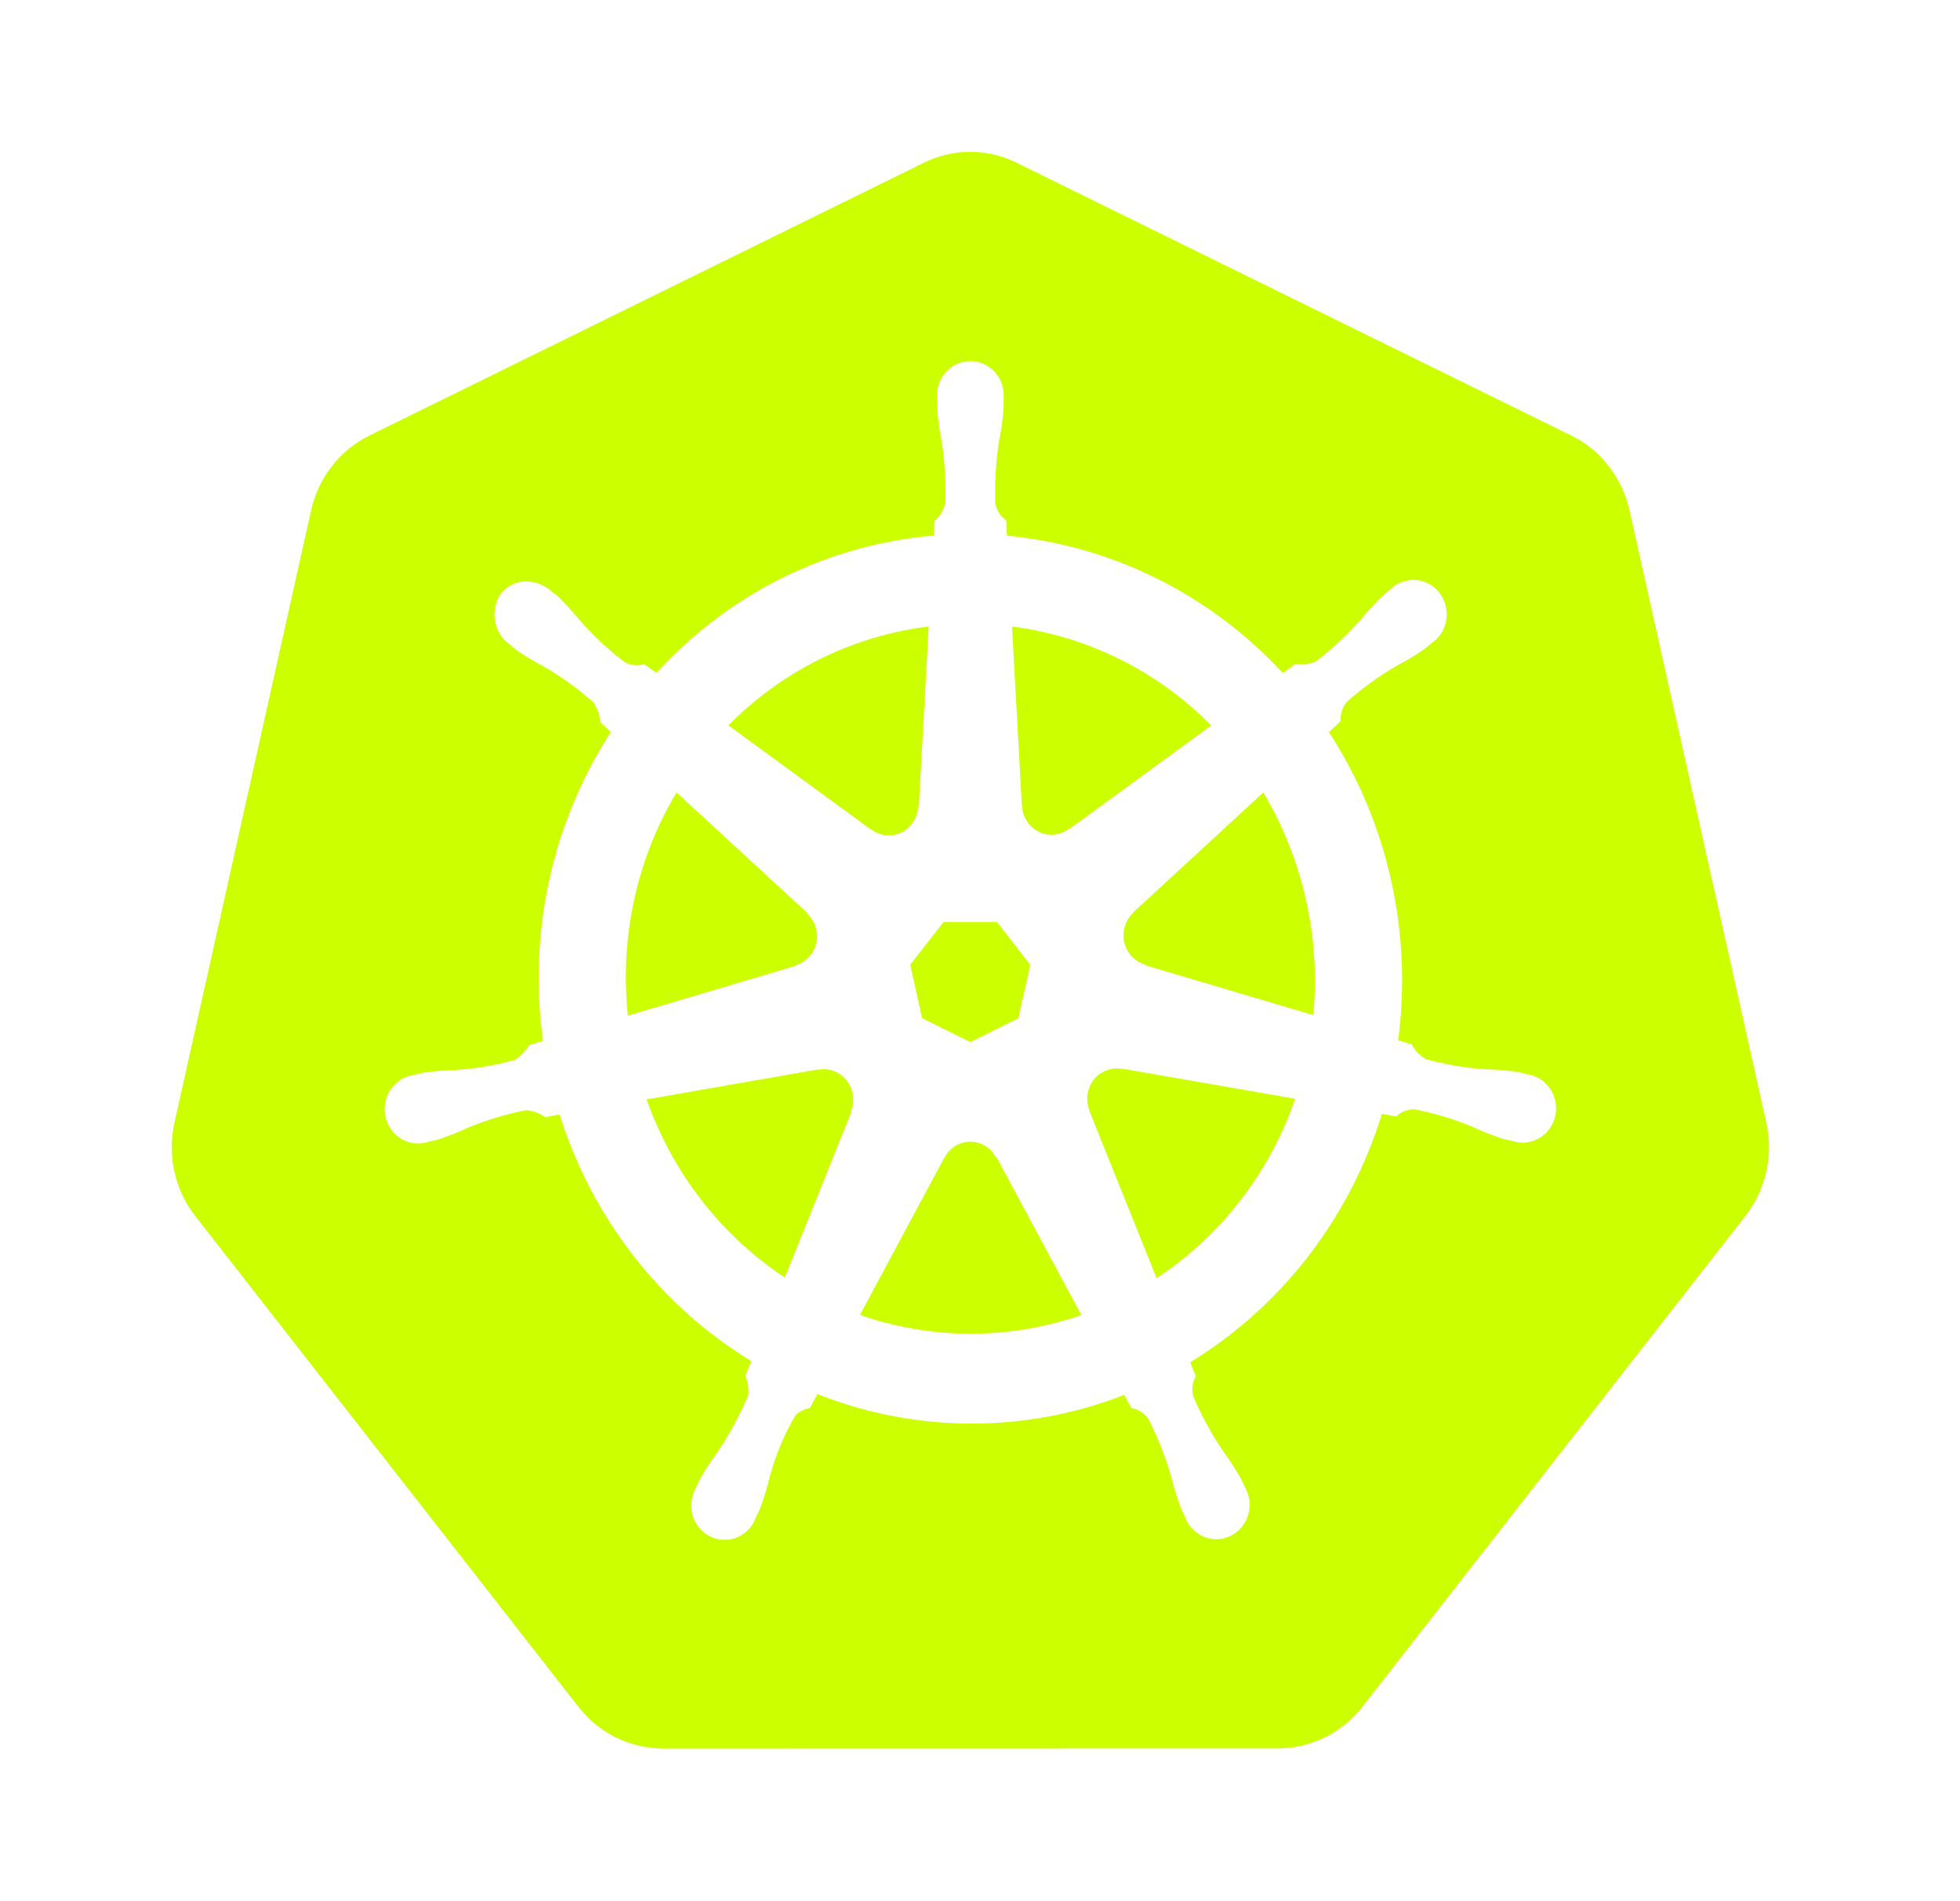
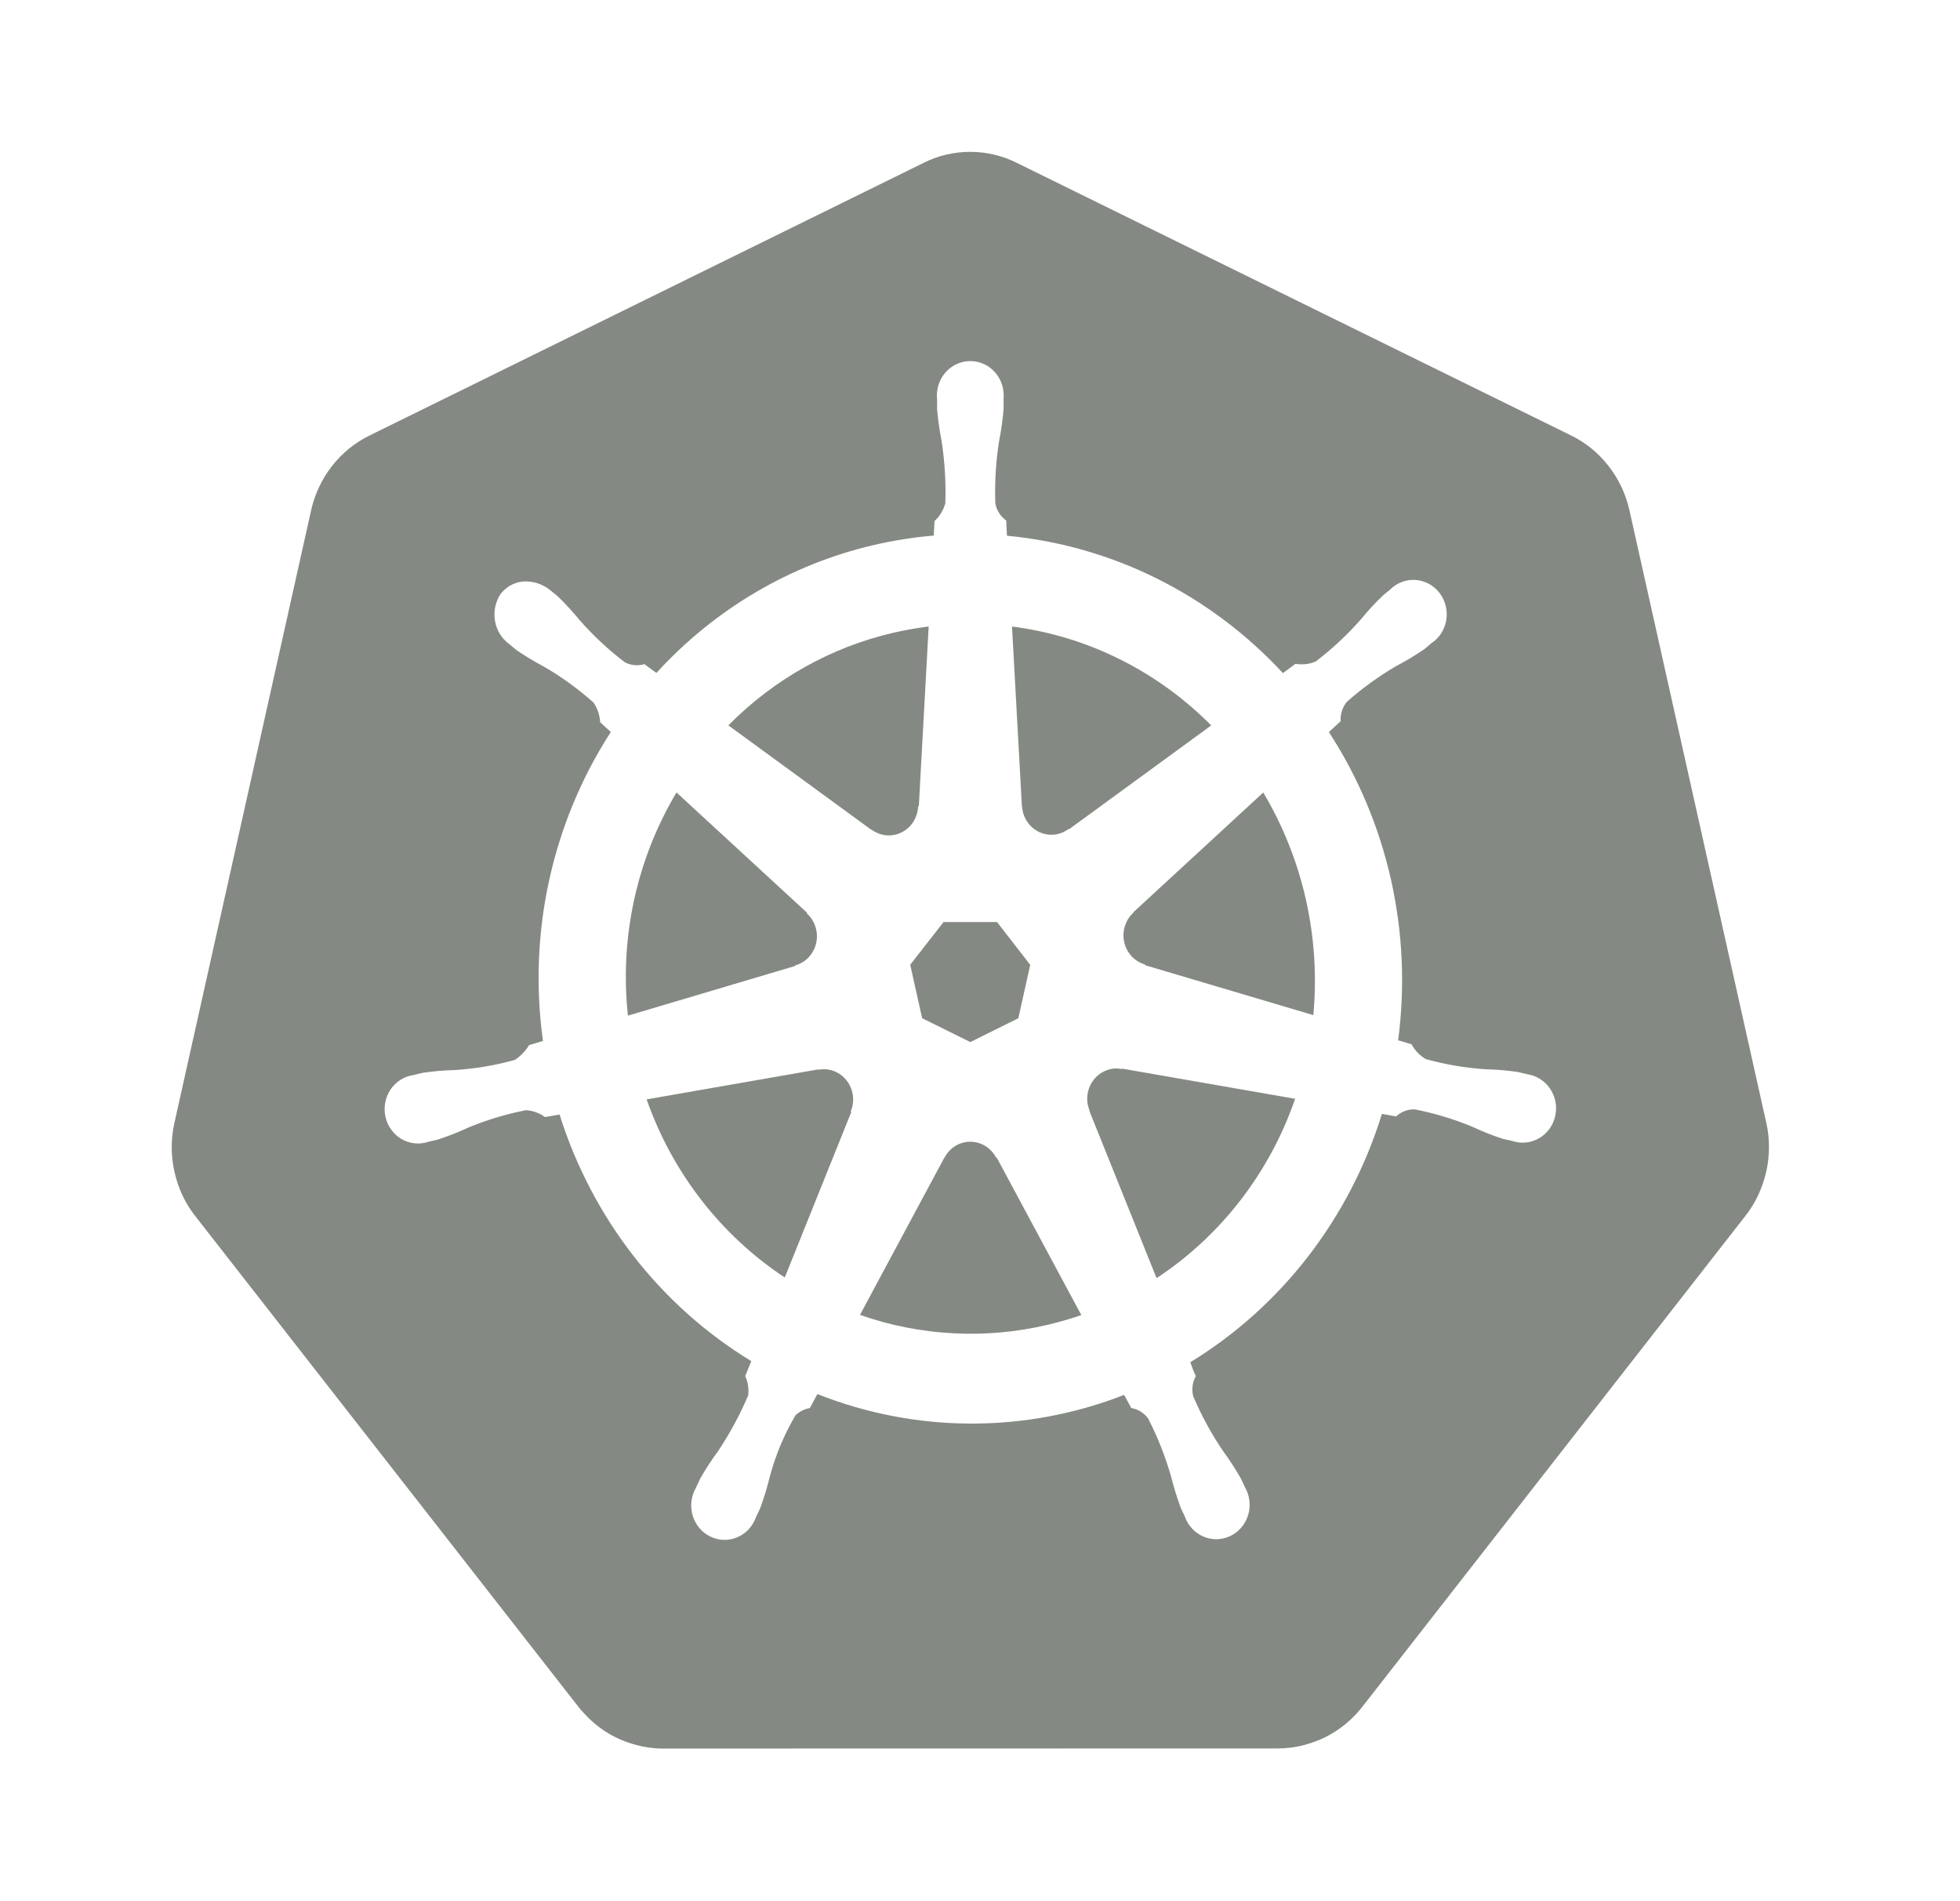
<svg xmlns="http://www.w3.org/2000/svg" width="33" height="32" viewBox="0 0 33 32" fill="none">
-   <path d="M18.887 18.001C18.849 17.993 18.811 17.99 18.773 17.992C18.707 17.995 18.643 18.013 18.584 18.043C18.47 18.099 18.381 18.2 18.336 18.323C18.292 18.445 18.295 18.581 18.345 18.702L18.342 18.707L19.473 21.522C20.555 20.81 21.376 19.748 21.806 18.502L18.892 17.994L18.887 18.001ZM14.352 18.4C14.327 18.289 14.267 18.189 14.181 18.118C14.096 18.046 13.989 18.006 13.879 18.004C13.846 18.004 13.813 18.007 13.781 18.013L13.777 18.007L10.887 18.512C11.321 19.748 12.139 20.802 13.213 21.511L14.333 18.724L14.324 18.713C14.366 18.614 14.375 18.504 14.352 18.4ZM16.771 19.493C16.729 19.412 16.666 19.344 16.59 19.297C16.513 19.25 16.426 19.225 16.336 19.225C16.247 19.225 16.16 19.25 16.083 19.297C16.006 19.345 15.944 19.413 15.902 19.494H15.899L14.479 22.141C15.496 22.497 16.59 22.555 17.637 22.308C17.831 22.262 18.021 22.208 18.206 22.144L16.782 19.493L16.771 19.493ZM21.269 13.345L19.083 15.36L19.084 15.367C19.017 15.427 18.967 15.505 18.94 15.593C18.912 15.68 18.908 15.774 18.928 15.863C18.948 15.953 18.991 16.035 19.052 16.102C19.114 16.168 19.192 16.216 19.278 16.24L19.281 16.253L22.112 17.093C22.234 15.782 21.938 14.466 21.269 13.345V13.345ZM17.208 13.57C17.212 13.662 17.24 13.751 17.289 13.828C17.339 13.904 17.407 13.966 17.488 14.006C17.568 14.046 17.657 14.062 17.746 14.054C17.835 14.046 17.92 14.012 17.992 13.958L18.001 13.962L20.393 12.215C19.482 11.296 18.304 10.711 17.039 10.55L17.205 13.57L17.208 13.57ZM14.675 13.97C14.747 14.024 14.832 14.056 14.921 14.065C15.01 14.073 15.099 14.056 15.179 14.016C15.26 13.976 15.328 13.915 15.377 13.838C15.426 13.761 15.454 13.672 15.458 13.58L15.47 13.574L15.636 10.549C15.436 10.574 15.236 10.61 15.039 10.655C13.991 10.898 13.029 11.438 12.263 12.214L14.67 13.972L14.675 13.97ZM13.391 16.255C13.477 16.231 13.556 16.183 13.617 16.117C13.679 16.05 13.723 15.968 13.742 15.878C13.762 15.788 13.758 15.695 13.73 15.607C13.703 15.52 13.653 15.442 13.585 15.381L13.588 15.369L11.39 13.344C10.719 14.468 10.431 15.791 10.572 17.102L13.389 16.265L13.391 16.255ZM15.526 17.145L16.337 17.547L17.145 17.146L17.346 16.247L16.787 15.526H15.886L15.325 16.245L15.526 17.145Z" fill="#CCFF00" />
-   <path d="M29.741 18.917L27.431 8.577C27.369 8.31 27.25 8.06 27.082 7.846C26.915 7.631 26.704 7.458 26.463 7.338L17.111 2.738C16.869 2.618 16.604 2.557 16.335 2.557C16.066 2.557 15.801 2.618 15.559 2.738L6.208 7.34C5.968 7.46 5.756 7.634 5.589 7.848C5.422 8.062 5.303 8.312 5.241 8.58L2.934 18.919C2.877 19.18 2.877 19.451 2.933 19.713C2.95 19.792 2.972 19.871 2.998 19.947C3.044 20.078 3.103 20.203 3.177 20.32C3.208 20.37 3.242 20.418 3.278 20.465L9.75 28.755C9.779 28.791 9.81 28.824 9.841 28.858C9.942 28.969 10.057 29.067 10.182 29.149C10.34 29.252 10.513 29.329 10.694 29.378C10.842 29.42 10.995 29.442 11.149 29.443H11.249L21.528 29.441C21.59 29.44 21.653 29.436 21.715 29.429C21.804 29.419 21.892 29.402 21.978 29.378C22.041 29.361 22.102 29.341 22.162 29.317C22.208 29.299 22.255 29.28 22.3 29.258C22.368 29.225 22.433 29.187 22.496 29.146C22.659 29.04 22.804 28.908 22.926 28.754L23.123 28.502L29.396 20.462C29.516 20.307 29.61 20.132 29.675 19.945C29.702 19.868 29.724 19.79 29.742 19.71C29.798 19.448 29.798 19.177 29.741 18.916L29.741 18.917ZM20.041 22.938C20.067 23.017 20.098 23.095 20.134 23.171C20.076 23.274 20.061 23.396 20.09 23.511C20.226 23.832 20.393 24.139 20.587 24.426C20.695 24.573 20.795 24.727 20.887 24.886C20.909 24.929 20.939 24.995 20.96 25.041C21 25.11 21.026 25.188 21.036 25.268C21.045 25.348 21.038 25.43 21.016 25.507C20.993 25.584 20.954 25.656 20.903 25.717C20.852 25.778 20.789 25.828 20.718 25.862C20.647 25.897 20.57 25.916 20.491 25.918C20.413 25.92 20.335 25.905 20.262 25.874C20.19 25.843 20.125 25.797 20.07 25.738C20.016 25.68 19.975 25.61 19.948 25.534C19.927 25.489 19.897 25.429 19.879 25.386C19.815 25.213 19.761 25.037 19.716 24.858C19.619 24.522 19.491 24.197 19.332 23.888C19.264 23.792 19.161 23.728 19.047 23.709C19.029 23.677 18.962 23.552 18.927 23.488C17.262 24.137 15.423 24.132 13.762 23.474L13.635 23.71C13.545 23.725 13.461 23.767 13.394 23.831C13.203 24.154 13.057 24.503 12.96 24.867C12.917 25.047 12.863 25.223 12.799 25.396C12.781 25.438 12.751 25.497 12.73 25.542V25.544L12.729 25.545C12.702 25.621 12.661 25.691 12.607 25.749C12.552 25.808 12.487 25.854 12.414 25.885C12.342 25.916 12.264 25.931 12.185 25.929C12.107 25.927 12.03 25.908 11.959 25.873C11.887 25.838 11.824 25.789 11.773 25.727C11.722 25.666 11.684 25.594 11.661 25.517C11.639 25.439 11.632 25.358 11.642 25.278C11.652 25.197 11.678 25.12 11.718 25.051C11.739 25.005 11.768 24.939 11.79 24.896C11.881 24.736 11.981 24.582 12.09 24.435C12.287 24.14 12.457 23.825 12.597 23.497C12.611 23.385 12.594 23.272 12.547 23.171L12.649 22.919C11.117 21.988 9.969 20.511 9.421 18.767L9.177 18.81C9.082 18.741 8.971 18.701 8.855 18.694C8.521 18.759 8.195 18.858 7.879 18.989C7.716 19.065 7.548 19.131 7.377 19.187C7.337 19.199 7.278 19.21 7.232 19.221C7.229 19.222 7.225 19.224 7.222 19.225C7.219 19.225 7.216 19.225 7.213 19.226C7.139 19.251 7.06 19.26 6.982 19.252C6.904 19.244 6.829 19.219 6.761 19.18C6.693 19.14 6.634 19.086 6.587 19.021C6.54 18.957 6.507 18.883 6.49 18.804C6.472 18.726 6.471 18.644 6.486 18.565C6.501 18.486 6.532 18.411 6.576 18.345C6.621 18.279 6.679 18.223 6.746 18.181C6.812 18.139 6.887 18.112 6.964 18.102L6.973 18.1L6.977 18.099C7.024 18.087 7.084 18.071 7.127 18.063C7.305 18.037 7.484 18.022 7.664 18.018C8.003 17.995 8.339 17.939 8.667 17.848C8.764 17.785 8.847 17.699 8.908 17.598L9.142 17.528C8.888 15.708 9.295 13.856 10.284 12.326L10.105 12.161C10.098 12.042 10.059 11.927 9.992 11.829C9.735 11.6 9.456 11.398 9.16 11.226C9 11.142 8.845 11.049 8.696 10.947C8.662 10.92 8.617 10.881 8.58 10.85L8.572 10.844C8.444 10.75 8.358 10.608 8.333 10.448C8.307 10.289 8.343 10.126 8.434 9.994C8.488 9.927 8.556 9.873 8.633 9.838C8.711 9.802 8.795 9.786 8.88 9.791C9.022 9.797 9.159 9.85 9.27 9.943C9.308 9.973 9.36 10.014 9.394 10.044C9.524 10.171 9.648 10.306 9.763 10.447C9.992 10.706 10.244 10.942 10.518 11.15C10.62 11.205 10.739 11.217 10.85 11.183C10.917 11.233 10.984 11.283 11.052 11.331C12.035 10.254 13.309 9.504 14.709 9.178C15.042 9.101 15.38 9.047 15.721 9.018L15.734 8.774C15.821 8.695 15.884 8.591 15.916 8.476C15.928 8.126 15.907 7.776 15.854 7.43C15.818 7.249 15.793 7.066 15.777 6.882C15.776 6.84 15.778 6.782 15.778 6.734C15.778 6.729 15.777 6.723 15.777 6.718C15.769 6.637 15.778 6.556 15.802 6.479C15.827 6.402 15.867 6.331 15.919 6.271C15.972 6.211 16.036 6.163 16.108 6.13C16.18 6.097 16.258 6.08 16.337 6.08C16.415 6.08 16.493 6.097 16.565 6.13C16.637 6.162 16.701 6.21 16.754 6.271C16.807 6.331 16.847 6.401 16.871 6.478C16.896 6.555 16.904 6.637 16.897 6.717C16.897 6.768 16.899 6.835 16.898 6.881C16.883 7.066 16.857 7.249 16.821 7.43C16.767 7.775 16.746 8.126 16.758 8.476C16.78 8.593 16.845 8.696 16.941 8.764C16.942 8.806 16.949 8.945 16.954 9.021C18.723 9.187 20.374 10.009 21.6 11.334L21.813 11.177C21.927 11.198 22.045 11.184 22.152 11.139C22.425 10.931 22.678 10.695 22.907 10.436C23.023 10.294 23.146 10.16 23.277 10.033C23.311 10.003 23.363 9.962 23.401 9.931C23.457 9.874 23.524 9.83 23.598 9.801C23.672 9.773 23.751 9.76 23.829 9.765C23.908 9.77 23.985 9.792 24.055 9.829C24.125 9.867 24.187 9.919 24.236 9.983C24.285 10.046 24.32 10.12 24.34 10.198C24.36 10.277 24.364 10.359 24.351 10.439C24.338 10.519 24.308 10.596 24.265 10.664C24.221 10.731 24.165 10.789 24.098 10.832C24.061 10.864 24.011 10.907 23.975 10.935C23.825 11.037 23.67 11.131 23.51 11.214C23.214 11.387 22.935 11.589 22.677 11.817C22.602 11.908 22.565 12.025 22.572 12.144C22.541 12.173 22.432 12.273 22.374 12.327C23.366 13.851 23.781 15.698 23.54 17.517L23.766 17.584C23.822 17.689 23.906 17.776 24.007 17.834C24.335 17.925 24.672 17.982 25.011 18.005C25.19 18.009 25.369 18.024 25.547 18.049C25.594 18.058 25.663 18.077 25.71 18.088C25.788 18.099 25.863 18.126 25.929 18.168C25.996 18.21 26.054 18.266 26.098 18.332C26.143 18.398 26.174 18.473 26.189 18.552C26.204 18.631 26.202 18.713 26.185 18.791C26.168 18.87 26.134 18.944 26.088 19.008C26.041 19.073 25.982 19.127 25.913 19.166C25.845 19.206 25.77 19.23 25.692 19.238C25.614 19.246 25.536 19.237 25.461 19.212L25.453 19.211C25.45 19.21 25.446 19.208 25.442 19.207C25.396 19.197 25.338 19.186 25.298 19.175C25.127 19.119 24.959 19.052 24.796 18.976C24.48 18.844 24.153 18.745 23.819 18.68C23.704 18.676 23.591 18.719 23.506 18.799C23.427 18.784 23.347 18.77 23.267 18.756C22.726 20.511 21.577 21.999 20.041 22.938V22.938Z" fill="#CCFF00" />
+   <path d="M18.887 18.001C18.849 17.993 18.811 17.99 18.773 17.992C18.707 17.995 18.643 18.013 18.584 18.043C18.47 18.099 18.381 18.2 18.336 18.323C18.292 18.445 18.295 18.581 18.345 18.702L18.342 18.707L19.473 21.522C20.555 20.81 21.376 19.748 21.806 18.502L18.892 17.994L18.887 18.001ZM14.352 18.4C14.327 18.289 14.267 18.189 14.181 18.118C14.096 18.046 13.989 18.006 13.879 18.004C13.846 18.004 13.813 18.007 13.781 18.013L13.777 18.007L10.887 18.512C11.321 19.748 12.139 20.802 13.213 21.511L14.333 18.724L14.324 18.713C14.366 18.614 14.375 18.504 14.352 18.4ZM16.771 19.493C16.729 19.412 16.666 19.344 16.59 19.297C16.513 19.25 16.426 19.225 16.336 19.225C16.247 19.225 16.16 19.25 16.083 19.297C16.006 19.345 15.944 19.413 15.902 19.494H15.899L14.479 22.141C15.496 22.497 16.59 22.555 17.637 22.308C17.831 22.262 18.021 22.208 18.206 22.144L16.782 19.493L16.771 19.493ZM21.269 13.345L19.083 15.36L19.084 15.367C19.017 15.427 18.967 15.505 18.94 15.593C18.912 15.68 18.908 15.774 18.928 15.863C18.948 15.953 18.991 16.035 19.052 16.102C19.114 16.168 19.192 16.216 19.278 16.24L19.281 16.253L22.112 17.093C22.234 15.782 21.938 14.466 21.269 13.345V13.345ZM17.208 13.57C17.212 13.662 17.24 13.751 17.289 13.828C17.339 13.904 17.407 13.966 17.488 14.006C17.568 14.046 17.657 14.062 17.746 14.054C17.835 14.046 17.92 14.012 17.992 13.958L18.001 13.962L20.393 12.215C19.482 11.296 18.304 10.711 17.039 10.55L17.205 13.57L17.208 13.57ZM14.675 13.97C14.747 14.024 14.832 14.056 14.921 14.065C15.01 14.073 15.099 14.056 15.179 14.016C15.26 13.976 15.328 13.915 15.377 13.838C15.426 13.761 15.454 13.672 15.458 13.58L15.47 13.574L15.636 10.549C15.436 10.574 15.236 10.61 15.039 10.655C13.991 10.898 13.029 11.438 12.263 12.214L14.67 13.972L14.675 13.97ZM13.391 16.255C13.477 16.231 13.556 16.183 13.617 16.117C13.679 16.05 13.723 15.968 13.742 15.878C13.762 15.788 13.758 15.695 13.73 15.607C13.703 15.52 13.653 15.442 13.585 15.381L13.588 15.369L11.39 13.344C10.719 14.468 10.431 15.791 10.572 17.102L13.389 16.265L13.391 16.255ZM15.526 17.145L16.337 17.547L17.145 17.146L17.346 16.247L16.787 15.526H15.886L15.325 16.245L15.526 17.145Z" fill="#858983" />
+   <path d="M29.741 18.917L27.431 8.577C27.369 8.31 27.25 8.06 27.082 7.846C26.915 7.631 26.704 7.458 26.463 7.338L17.111 2.738C16.869 2.618 16.604 2.557 16.335 2.557C16.066 2.557 15.801 2.618 15.559 2.738L6.208 7.34C5.968 7.46 5.756 7.634 5.589 7.848C5.422 8.062 5.303 8.312 5.241 8.58L2.934 18.919C2.877 19.18 2.877 19.451 2.933 19.713C2.95 19.792 2.972 19.871 2.998 19.947C3.044 20.078 3.103 20.203 3.177 20.32C3.208 20.37 3.242 20.418 3.278 20.465L9.75 28.755C9.779 28.791 9.81 28.824 9.841 28.858C9.942 28.969 10.057 29.067 10.182 29.149C10.34 29.252 10.513 29.329 10.694 29.378C10.842 29.42 10.995 29.442 11.149 29.443H11.249L21.528 29.441C21.59 29.44 21.653 29.436 21.715 29.429C21.804 29.419 21.892 29.402 21.978 29.378C22.041 29.361 22.102 29.341 22.162 29.317C22.208 29.299 22.255 29.28 22.3 29.258C22.368 29.225 22.433 29.187 22.496 29.146C22.659 29.04 22.804 28.908 22.926 28.754L23.123 28.502L29.396 20.462C29.516 20.307 29.61 20.132 29.675 19.945C29.702 19.868 29.724 19.79 29.742 19.71C29.798 19.448 29.798 19.177 29.741 18.916L29.741 18.917ZM20.041 22.938C20.067 23.017 20.098 23.095 20.134 23.171C20.076 23.274 20.061 23.396 20.09 23.511C20.226 23.832 20.393 24.139 20.587 24.426C20.695 24.573 20.795 24.727 20.887 24.886C20.909 24.929 20.939 24.995 20.96 25.041C21 25.11 21.026 25.188 21.036 25.268C21.045 25.348 21.038 25.43 21.016 25.507C20.993 25.584 20.954 25.656 20.903 25.717C20.852 25.778 20.789 25.828 20.718 25.862C20.647 25.897 20.57 25.916 20.491 25.918C20.413 25.92 20.335 25.905 20.262 25.874C20.19 25.843 20.125 25.797 20.07 25.738C20.016 25.68 19.975 25.61 19.948 25.534C19.927 25.489 19.897 25.429 19.879 25.386C19.815 25.213 19.761 25.037 19.716 24.858C19.619 24.522 19.491 24.197 19.332 23.888C19.264 23.792 19.161 23.728 19.047 23.709C19.029 23.677 18.962 23.552 18.927 23.488C17.262 24.137 15.423 24.132 13.762 23.474L13.635 23.71C13.545 23.725 13.461 23.767 13.394 23.831C13.203 24.154 13.057 24.503 12.96 24.867C12.917 25.047 12.863 25.223 12.799 25.396C12.781 25.438 12.751 25.497 12.73 25.542V25.544L12.729 25.545C12.702 25.621 12.661 25.691 12.607 25.749C12.552 25.808 12.487 25.854 12.414 25.885C12.342 25.916 12.264 25.931 12.185 25.929C12.107 25.927 12.03 25.908 11.959 25.873C11.887 25.838 11.824 25.789 11.773 25.727C11.722 25.666 11.684 25.594 11.661 25.517C11.639 25.439 11.632 25.358 11.642 25.278C11.652 25.197 11.678 25.12 11.718 25.051C11.739 25.005 11.768 24.939 11.79 24.896C11.881 24.736 11.981 24.582 12.09 24.435C12.287 24.14 12.457 23.825 12.597 23.497C12.611 23.385 12.594 23.272 12.547 23.171L12.649 22.919C11.117 21.988 9.969 20.511 9.421 18.767L9.177 18.81C9.082 18.741 8.971 18.701 8.855 18.694C8.521 18.759 8.195 18.858 7.879 18.989C7.716 19.065 7.548 19.131 7.377 19.187C7.337 19.199 7.278 19.21 7.232 19.221C7.229 19.222 7.225 19.224 7.222 19.225C7.219 19.225 7.216 19.225 7.213 19.226C7.139 19.251 7.06 19.26 6.982 19.252C6.904 19.244 6.829 19.219 6.761 19.18C6.693 19.14 6.634 19.086 6.587 19.021C6.54 18.957 6.507 18.883 6.49 18.804C6.472 18.726 6.471 18.644 6.486 18.565C6.501 18.486 6.532 18.411 6.576 18.345C6.621 18.279 6.679 18.223 6.746 18.181C6.812 18.139 6.887 18.112 6.964 18.102L6.973 18.1L6.977 18.099C7.024 18.087 7.084 18.071 7.127 18.063C7.305 18.037 7.484 18.022 7.664 18.018C8.003 17.995 8.339 17.939 8.667 17.848C8.764 17.785 8.847 17.699 8.908 17.598L9.142 17.528C8.888 15.708 9.295 13.856 10.284 12.326L10.105 12.161C10.098 12.042 10.059 11.927 9.992 11.829C9.735 11.6 9.456 11.398 9.16 11.226C9 11.142 8.845 11.049 8.696 10.947C8.662 10.92 8.617 10.881 8.58 10.85L8.572 10.844C8.444 10.75 8.358 10.608 8.333 10.448C8.307 10.289 8.343 10.126 8.434 9.994C8.488 9.927 8.556 9.873 8.633 9.838C8.711 9.802 8.795 9.786 8.88 9.791C9.022 9.797 9.159 9.85 9.27 9.943C9.308 9.973 9.36 10.014 9.394 10.044C9.524 10.171 9.648 10.306 9.763 10.447C9.992 10.706 10.244 10.942 10.518 11.15C10.62 11.205 10.739 11.217 10.85 11.183C10.917 11.233 10.984 11.283 11.052 11.331C12.035 10.254 13.309 9.504 14.709 9.178C15.042 9.101 15.38 9.047 15.721 9.018L15.734 8.774C15.821 8.695 15.884 8.591 15.916 8.476C15.928 8.126 15.907 7.776 15.854 7.43C15.818 7.249 15.793 7.066 15.777 6.882C15.776 6.84 15.778 6.782 15.778 6.734C15.778 6.729 15.777 6.723 15.777 6.718C15.769 6.637 15.778 6.556 15.802 6.479C15.827 6.402 15.867 6.331 15.919 6.271C15.972 6.211 16.036 6.163 16.108 6.13C16.18 6.097 16.258 6.08 16.337 6.08C16.415 6.08 16.493 6.097 16.565 6.13C16.637 6.162 16.701 6.21 16.754 6.271C16.807 6.331 16.847 6.401 16.871 6.478C16.896 6.555 16.904 6.637 16.897 6.717C16.897 6.768 16.899 6.835 16.898 6.881C16.883 7.066 16.857 7.249 16.821 7.43C16.767 7.775 16.746 8.126 16.758 8.476C16.78 8.593 16.845 8.696 16.941 8.764C16.942 8.806 16.949 8.945 16.954 9.021C18.723 9.187 20.374 10.009 21.6 11.334L21.813 11.177C21.927 11.198 22.045 11.184 22.152 11.139C22.425 10.931 22.678 10.695 22.907 10.436C23.023 10.294 23.146 10.16 23.277 10.033C23.311 10.003 23.363 9.962 23.401 9.931C23.457 9.874 23.524 9.83 23.598 9.801C23.672 9.773 23.751 9.76 23.829 9.765C23.908 9.77 23.985 9.792 24.055 9.829C24.125 9.867 24.187 9.919 24.236 9.983C24.285 10.046 24.32 10.12 24.34 10.198C24.36 10.277 24.364 10.359 24.351 10.439C24.338 10.519 24.308 10.596 24.265 10.664C24.221 10.731 24.165 10.789 24.098 10.832C24.061 10.864 24.011 10.907 23.975 10.935C23.825 11.037 23.67 11.131 23.51 11.214C23.214 11.387 22.935 11.589 22.677 11.817C22.602 11.908 22.565 12.025 22.572 12.144C22.541 12.173 22.432 12.273 22.374 12.327C23.366 13.851 23.781 15.698 23.54 17.517L23.766 17.584C23.822 17.689 23.906 17.776 24.007 17.834C24.335 17.925 24.672 17.982 25.011 18.005C25.19 18.009 25.369 18.024 25.547 18.049C25.594 18.058 25.663 18.077 25.71 18.088C25.788 18.099 25.863 18.126 25.929 18.168C25.996 18.21 26.054 18.266 26.098 18.332C26.143 18.398 26.174 18.473 26.189 18.552C26.204 18.631 26.202 18.713 26.185 18.791C26.168 18.87 26.134 18.944 26.088 19.008C26.041 19.073 25.982 19.127 25.913 19.166C25.845 19.206 25.77 19.23 25.692 19.238C25.614 19.246 25.536 19.237 25.461 19.212L25.453 19.211C25.45 19.21 25.446 19.208 25.442 19.207C25.396 19.197 25.338 19.186 25.298 19.175C25.127 19.119 24.959 19.052 24.796 18.976C24.48 18.844 24.153 18.745 23.819 18.68C23.704 18.676 23.591 18.719 23.506 18.799C23.427 18.784 23.347 18.77 23.267 18.756C22.726 20.511 21.577 21.999 20.041 22.938V22.938Z" fill="#858983" />
</svg>
